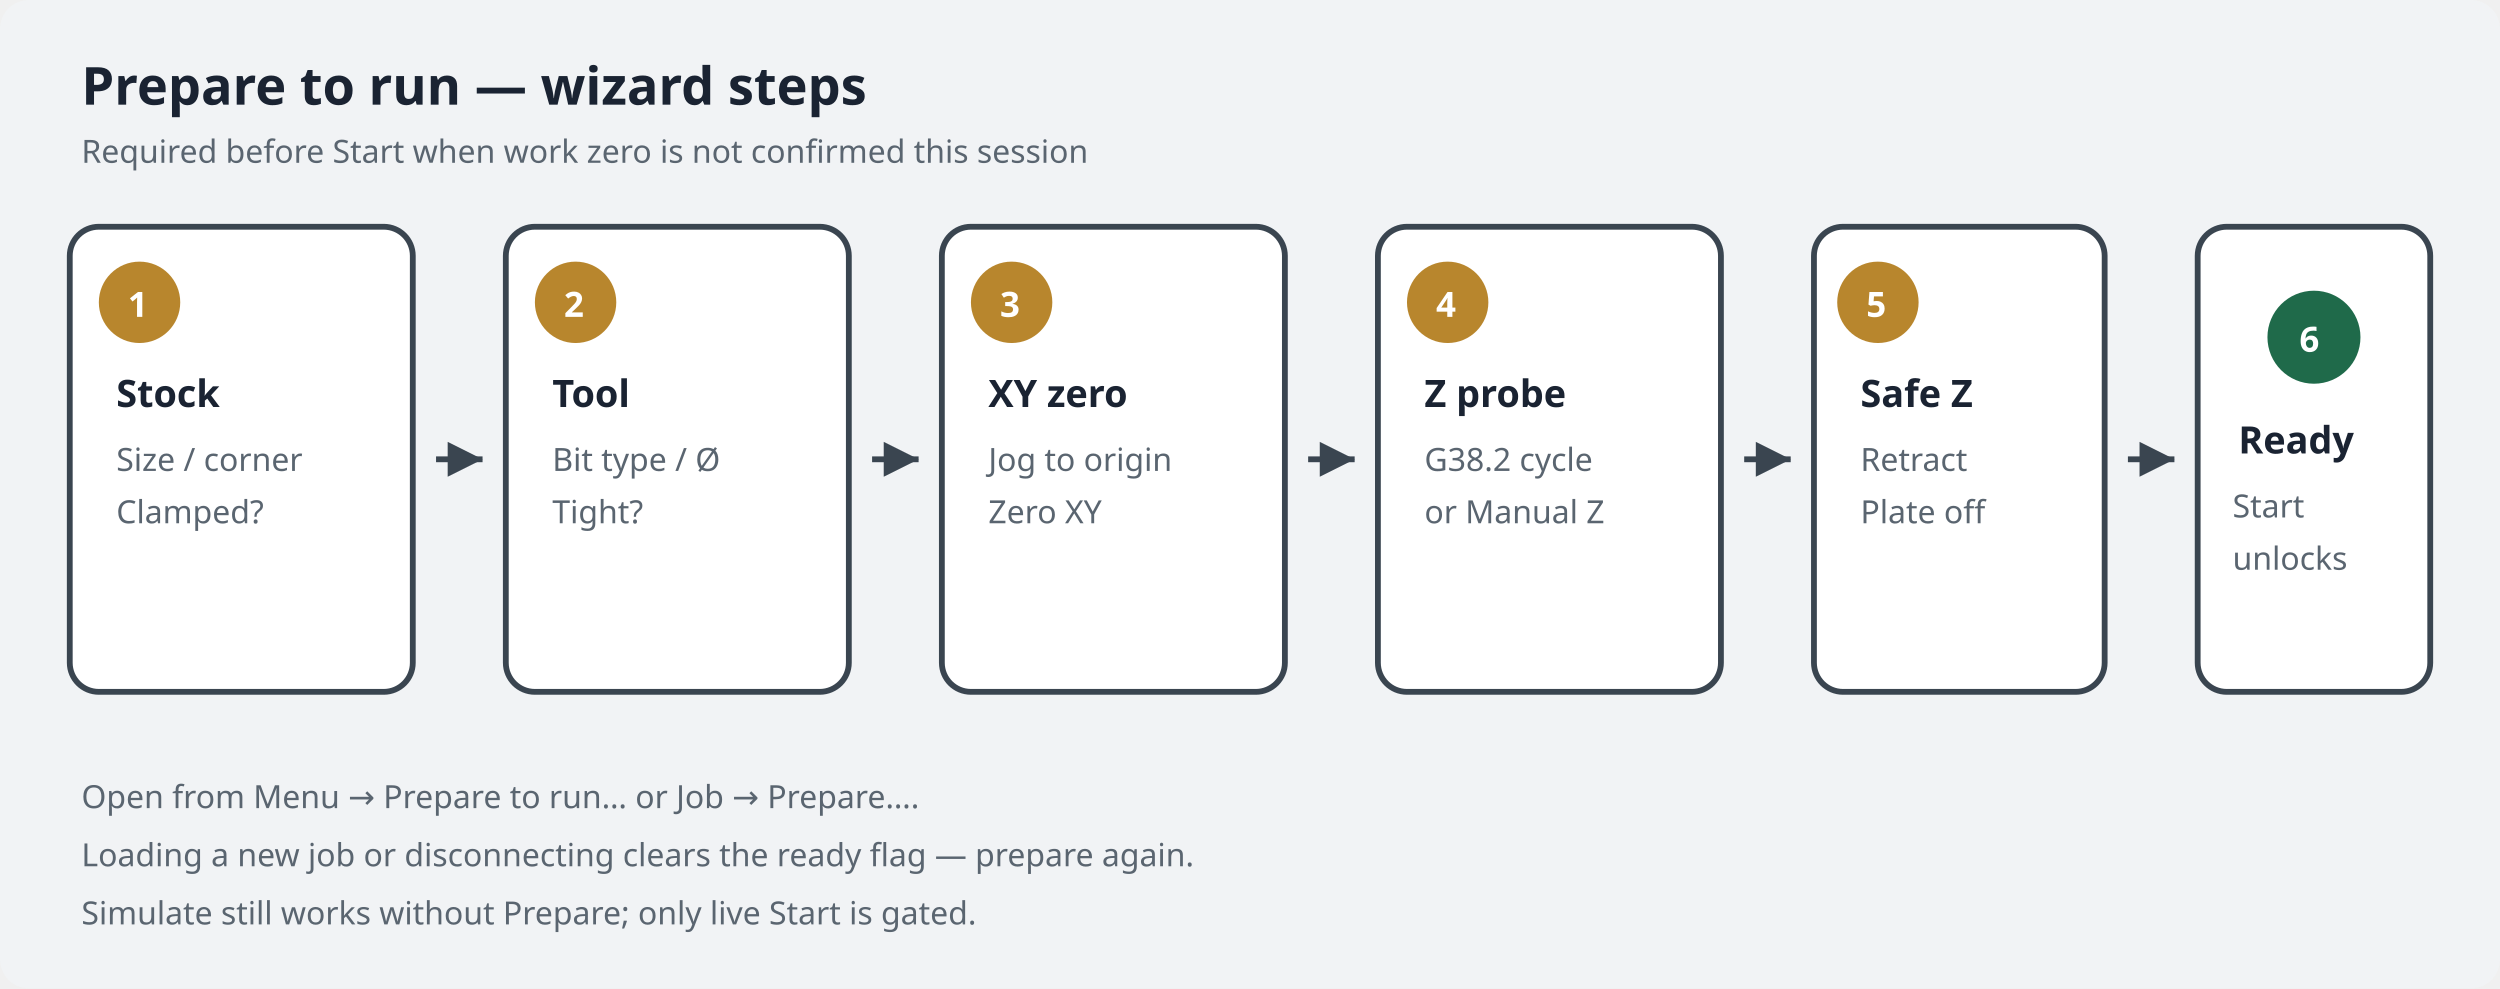
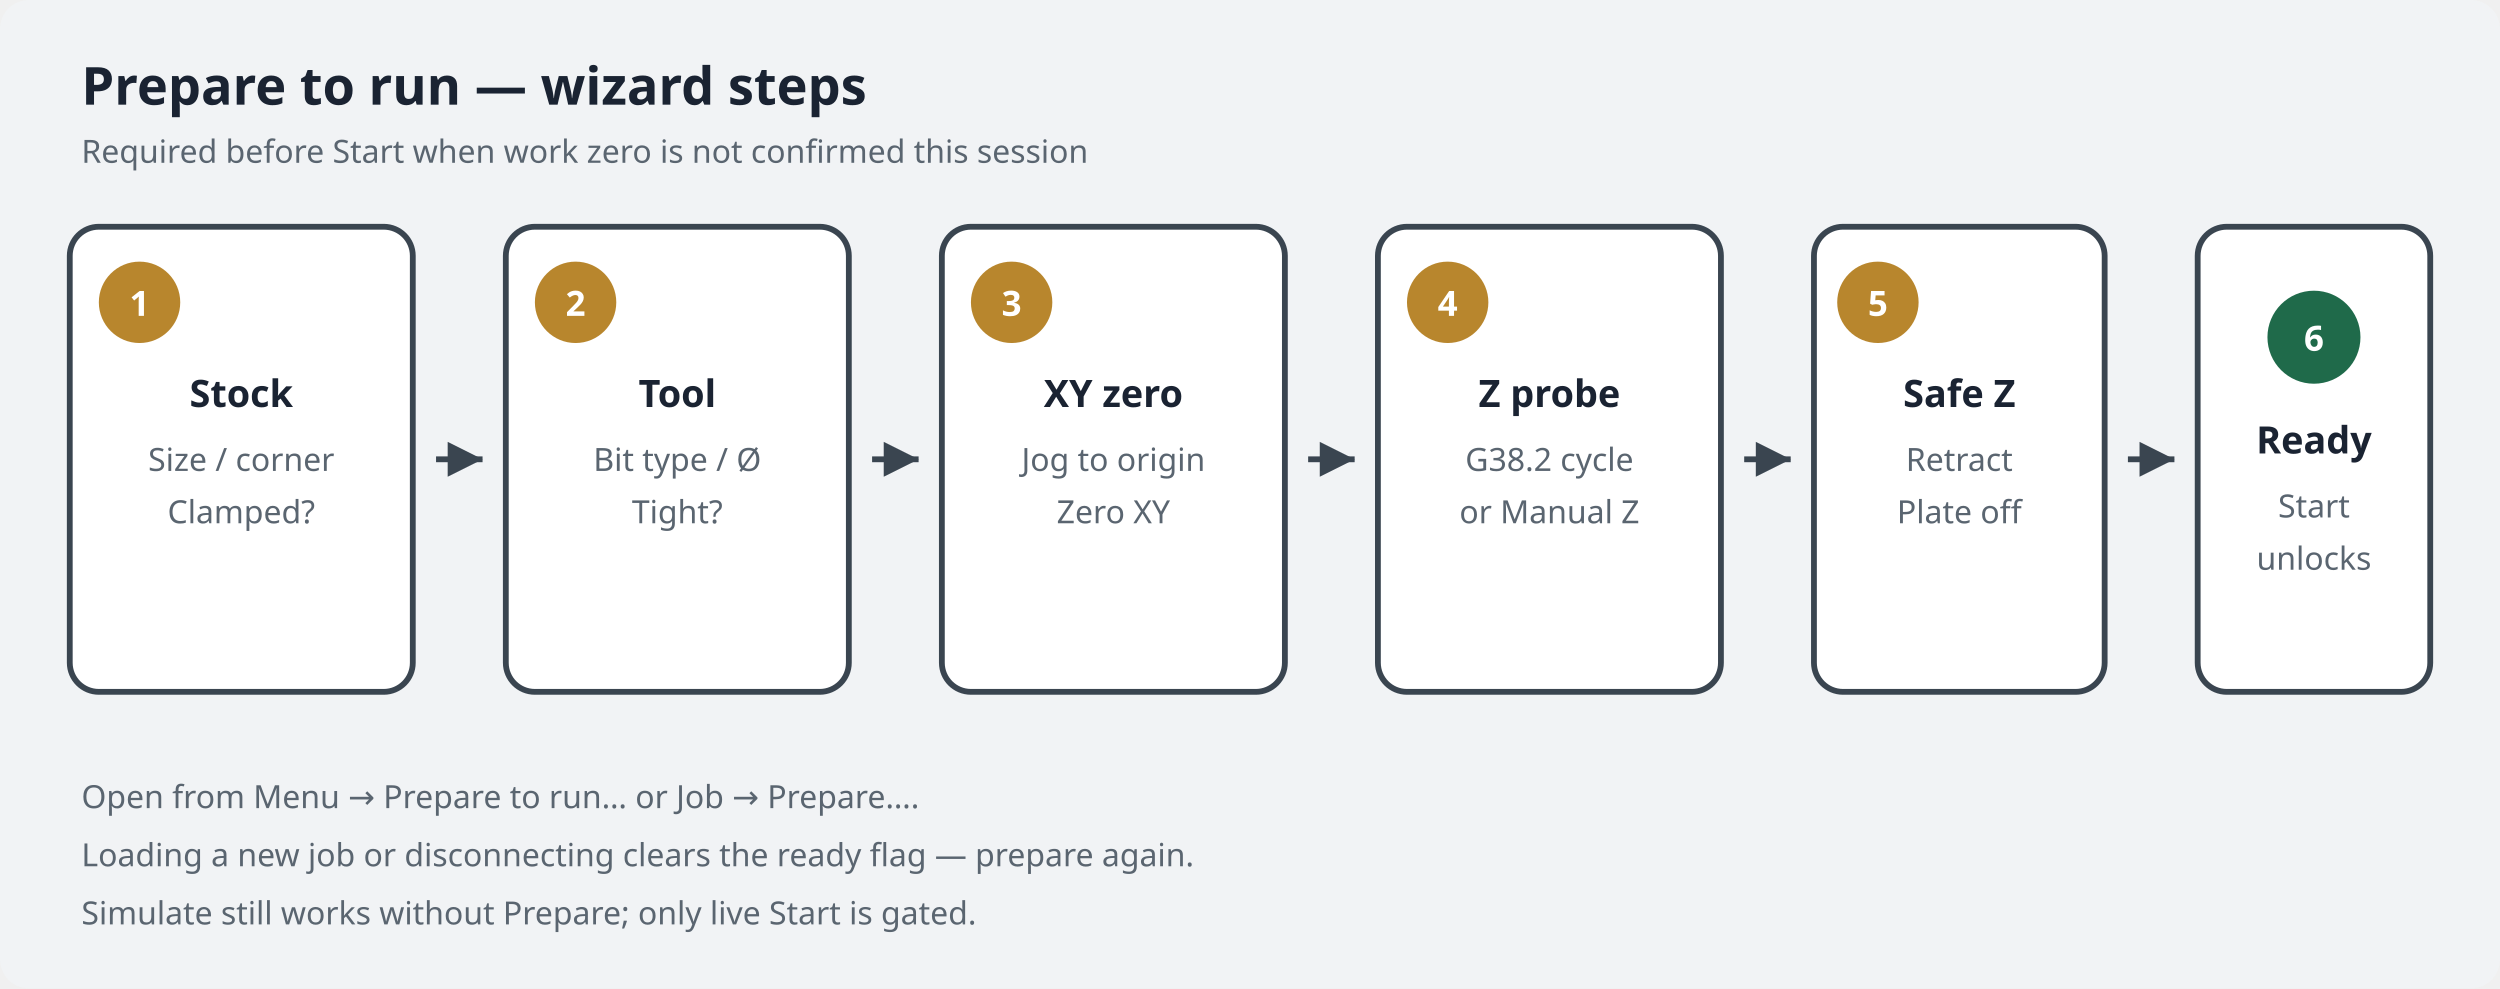
<svg xmlns="http://www.w3.org/2000/svg" viewBox="0 0 860 340" role="img" aria-labelledby="t d">
  <defs>
    <style>
      /* SharpCNC diagram type: UI stack on all text; avoid SVG Times default on .tiny/etc. */
      text, tspan { font-family: "Sora", system-ui, "Segoe UI", sans-serif; }
      .bg { fill: #f1f3f5; }
      .box { fill: #ffffff; stroke: #3a4550; stroke-width: 2; }
      .accent { fill: #b8862d; }
      .ok { fill: #1f6a4a; }
      .lab { font-family: "Sora", system-ui, "Segoe UI", sans-serif; fill: #1a2332; font-size: 13px; }
      .title { font-size: 18px; font-weight: 700; }
      .w { fill: #ffffff; font-family: "Sora", system-ui, "Segoe UI", sans-serif; font-size: 12px; font-weight: 700; }
      .arrow { stroke: #3a4550; stroke-width: 2; fill: none; marker-end: url(#a); }
      .tiny { font-size: 11px; fill: #5a6570; }
    </style>
    <marker id="a" markerWidth="8" markerHeight="8" refX="6" refY="3" orient="auto">
      <path d="M0,0 L6,3 L0,6 Z" fill="#3a4550" />
    </marker>
  </defs>
  <rect class="bg" width="860" height="340" rx="10" />
  <text class="lab title" x="28" y="36">Prepare to run — wizard steps</text>
  <text class="tiny" x="28" y="56">Required before Start when work zero is not confirmed this session</text>
  <rect class="box" x="24" y="78" width="118" height="160" rx="10" />
  <circle class="accent" cx="48" cy="104" r="14" />
-   <text class="w" x="44" y="109">1</text>
-   <text class="lab" x="40" y="140" font-weight="700">Stock</text>
-   <text class="tiny" x="40" y="162">Size / corner</text>
-   <text class="tiny" x="40" y="180">Clamped?</text>
+   <text class="w" x="48" y="104" text-anchor="middle" dominant-baseline="central">1</text>
+   <text class="lab" x="83" y="140" text-anchor="middle" font-weight="700">Stock</text>
+   <text class="tiny" x="83" y="162" text-anchor="middle">Size / corner</text>
+   <text class="tiny" x="83" y="180" text-anchor="middle">Clamped?</text>
  <path class="arrow" d="M150 158 H166" />
  <rect class="box" x="174" y="78" width="118" height="160" rx="10" />
  <circle class="accent" cx="198" cy="104" r="14" />
-   <text class="w" x="194" y="109">2</text>
-   <text class="lab" x="190" y="140" font-weight="700">Tool</text>
-   <text class="tiny" x="190" y="162">Bit type / Ø</text>
-   <text class="tiny" x="190" y="180">Tight?</text>
+   <text class="w" x="198" y="104" text-anchor="middle" dominant-baseline="central">2</text>
+   <text class="lab" x="233" y="140" text-anchor="middle" font-weight="700">Tool</text>
+   <text class="tiny" x="233" y="162" text-anchor="middle">Bit type / Ø</text>
+   <text class="tiny" x="233" y="180" text-anchor="middle">Tight?</text>
  <path class="arrow" d="M300 158 H316" />
  <rect class="box" x="324" y="78" width="118" height="160" rx="10" />
  <circle class="accent" cx="348" cy="104" r="14" />
-   <text class="w" x="344" y="109">3</text>
-   <text class="lab" x="340" y="140" font-weight="700">XY zero</text>
-   <text class="tiny" x="340" y="162">Jog to origin</text>
-   <text class="tiny" x="340" y="180">Zero XY</text>
+   <text class="w" x="348" y="104" text-anchor="middle" dominant-baseline="central">3</text>
+   <text class="lab" x="383" y="140" text-anchor="middle" font-weight="700">XY zero</text>
+   <text class="tiny" x="383" y="162" text-anchor="middle">Jog to origin</text>
+   <text class="tiny" x="383" y="180" text-anchor="middle">Zero XY</text>
  <path class="arrow" d="M450 158 H466" />
  <rect class="box" x="474" y="78" width="118" height="160" rx="10" />
  <circle class="accent" cx="498" cy="104" r="14" />
-   <text class="w" x="494" y="109">4</text>
-   <text class="lab" x="490" y="140" font-weight="700">Z probe</text>
-   <text class="tiny" x="490" y="162">G38.2 cycle</text>
-   <text class="tiny" x="490" y="180">or Manual Z</text>
+   <text class="w" x="498" y="104" text-anchor="middle" dominant-baseline="central">4</text>
+   <text class="lab" x="533" y="140" text-anchor="middle" font-weight="700">Z probe</text>
+   <text class="tiny" x="533" y="162" text-anchor="middle">G38.2 cycle</text>
+   <text class="tiny" x="533" y="180" text-anchor="middle">or Manual Z</text>
  <path class="arrow" d="M600 158 H616" />
  <rect class="box" x="624" y="78" width="100" height="160" rx="10" />
  <circle class="accent" cx="646" cy="104" r="14" />
-   <text class="w" x="642" y="109">5</text>
-   <text class="lab" x="640" y="140" font-weight="700">Safe Z</text>
-   <text class="tiny" x="640" y="162">Retract</text>
-   <text class="tiny" x="640" y="180">Plate off</text>
+   <text class="w" x="646" y="104" text-anchor="middle" dominant-baseline="central">5</text>
+   <text class="lab" x="674" y="140" text-anchor="middle" font-weight="700">Safe Z</text>
+   <text class="tiny" x="674" y="162" text-anchor="middle">Retract</text>
+   <text class="tiny" x="674" y="180" text-anchor="middle">Plate off</text>
  <path class="arrow" d="M732 158 H748" />
  <rect class="box" x="756" y="78" width="80" height="160" rx="10" />
  <circle class="ok" cx="796" cy="116" r="16" />
-   <text class="w" x="791" y="121">6</text>
-   <text class="lab" x="770" y="156" font-weight="700">Ready</text>
-   <text class="tiny" x="768" y="178">Start</text>
-   <text class="tiny" x="768" y="196">unlocks</text>
+   <text class="w" x="796" y="116" text-anchor="middle" dominant-baseline="central">6</text>
+   <text class="lab" x="796" y="156" text-anchor="middle" font-weight="700">Ready</text>
+   <text class="tiny" x="796" y="178" text-anchor="middle">Start</text>
+   <text class="tiny" x="796" y="196" text-anchor="middle">unlocks</text>
  <text class="tiny" x="28" y="278">Open from Menu → Prepare to run… or Job → Prepare….</text>
  <text class="tiny" x="28" y="298">Loading a new job or disconnecting clears the ready flag — prepare again.</text>
  <text class="tiny" x="28" y="318">Simulate still works without Prepare; only live Start is gated.</text>
</svg>
